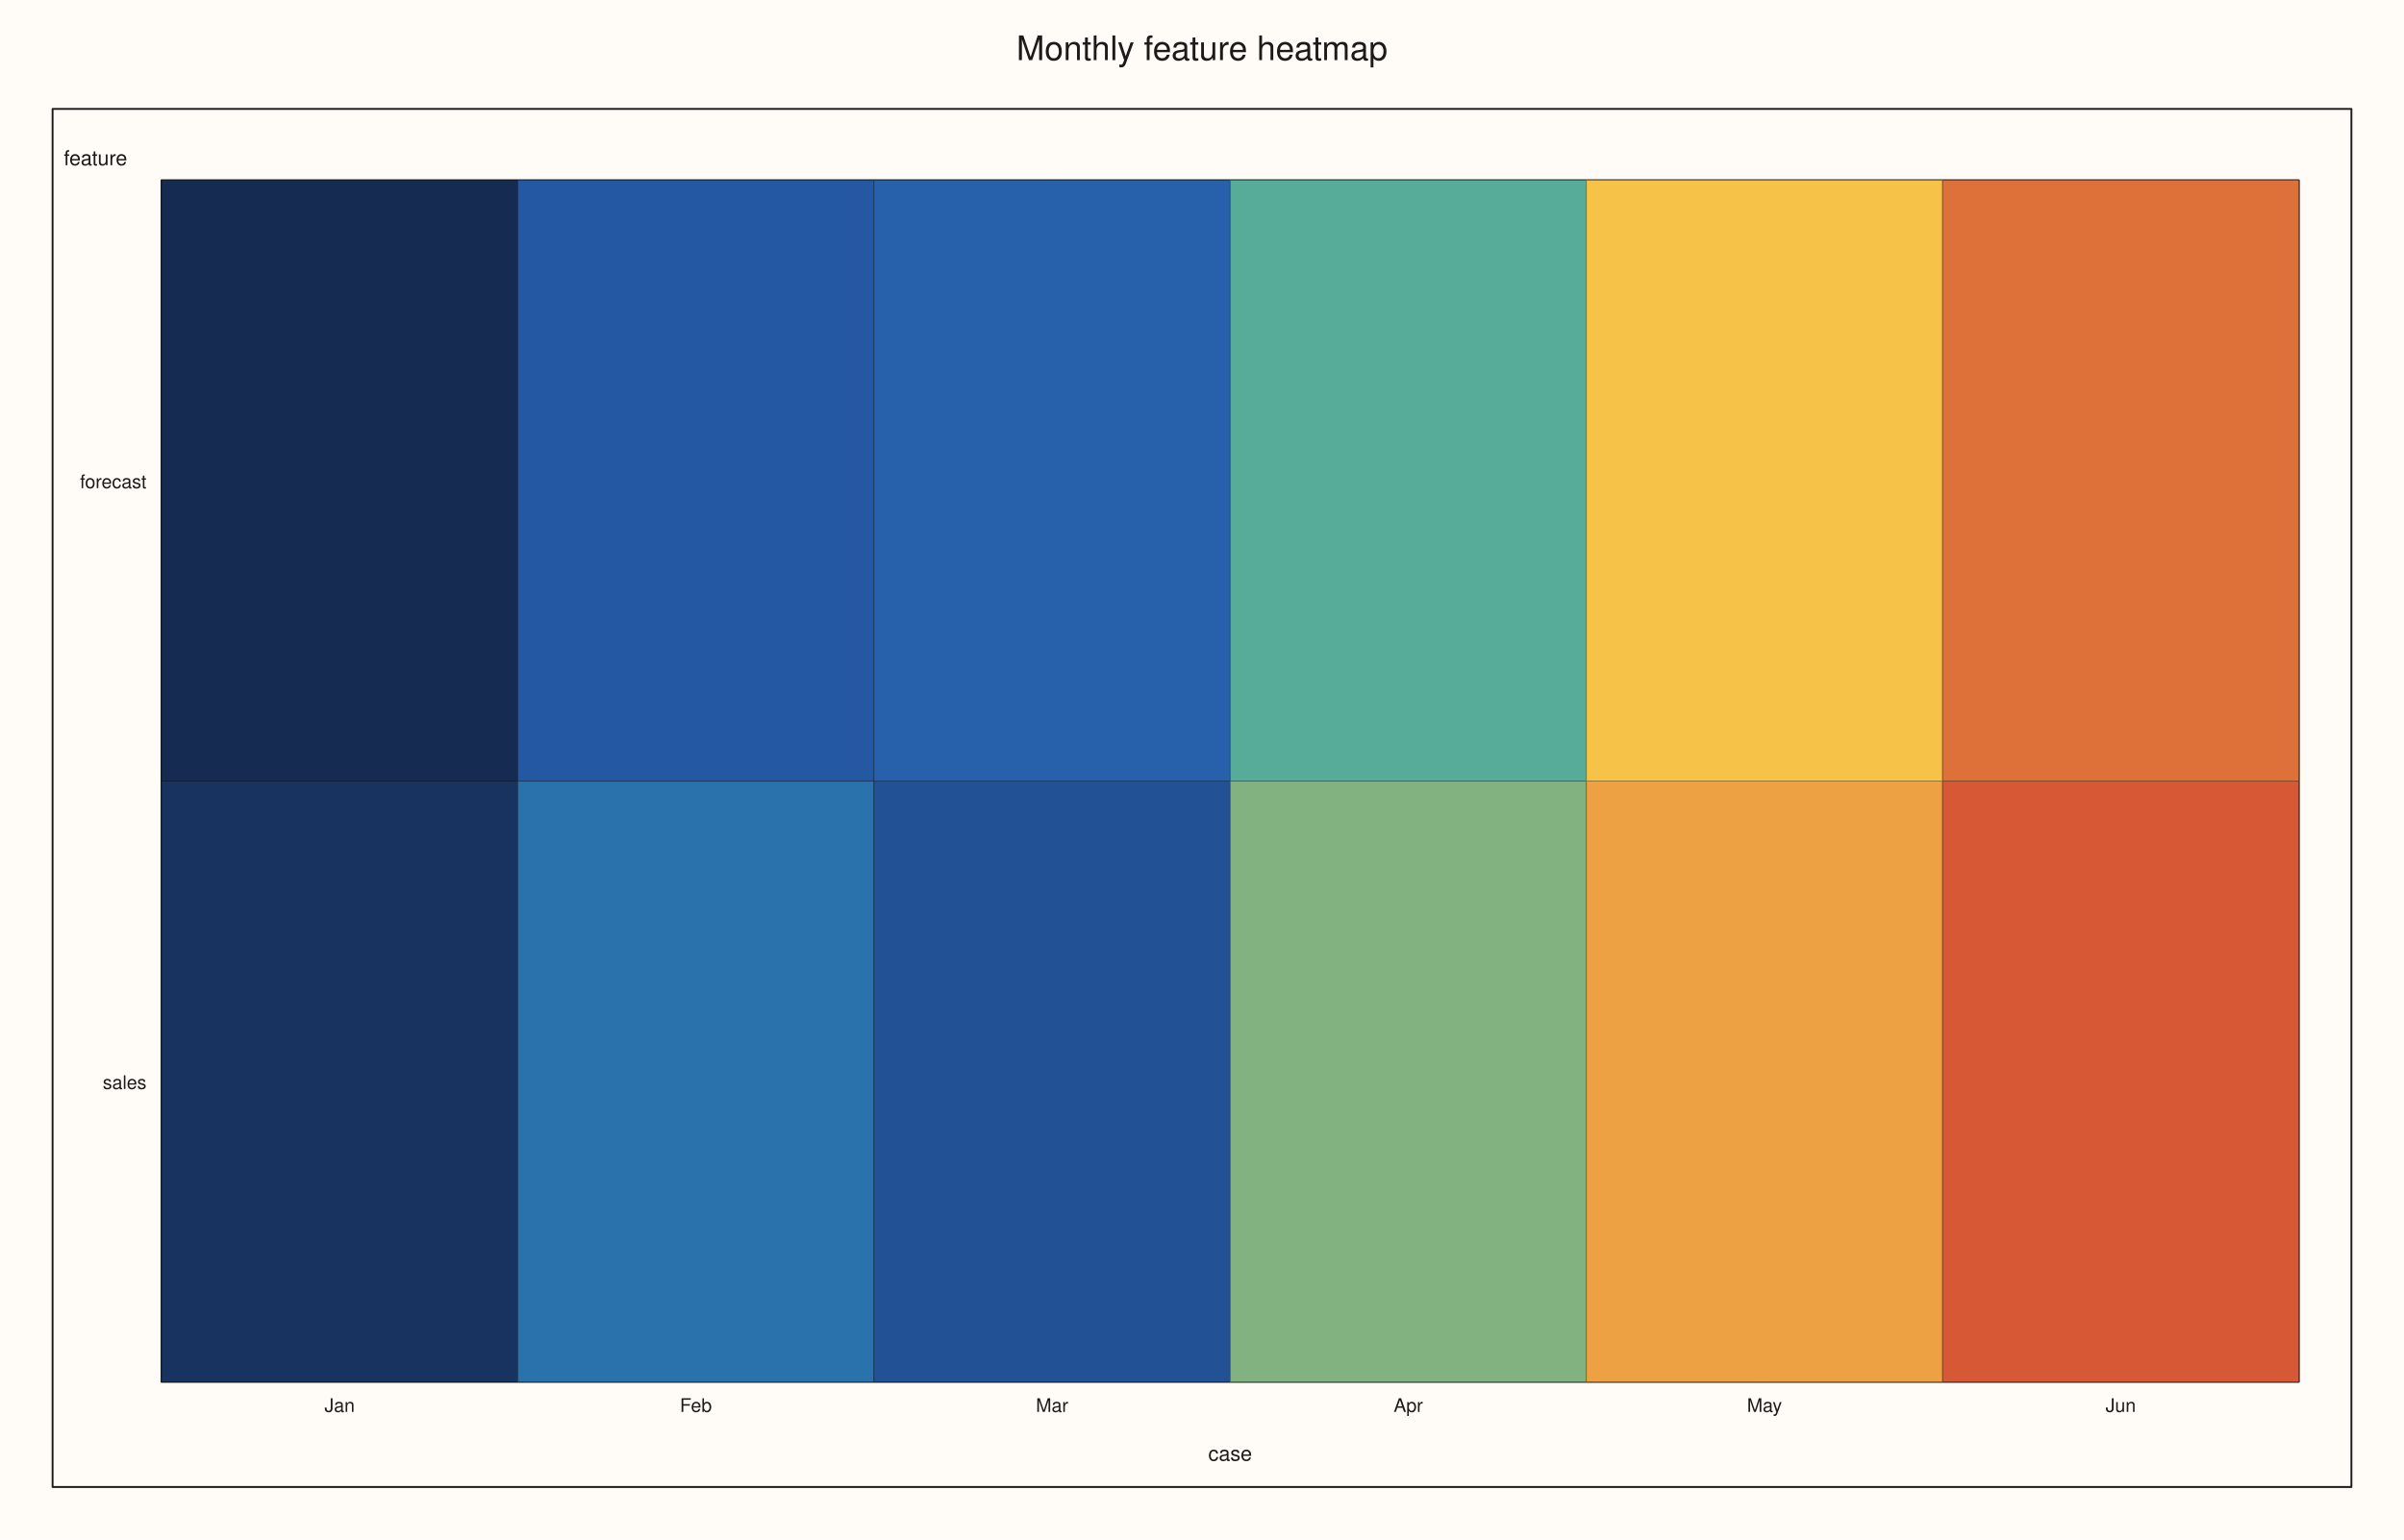
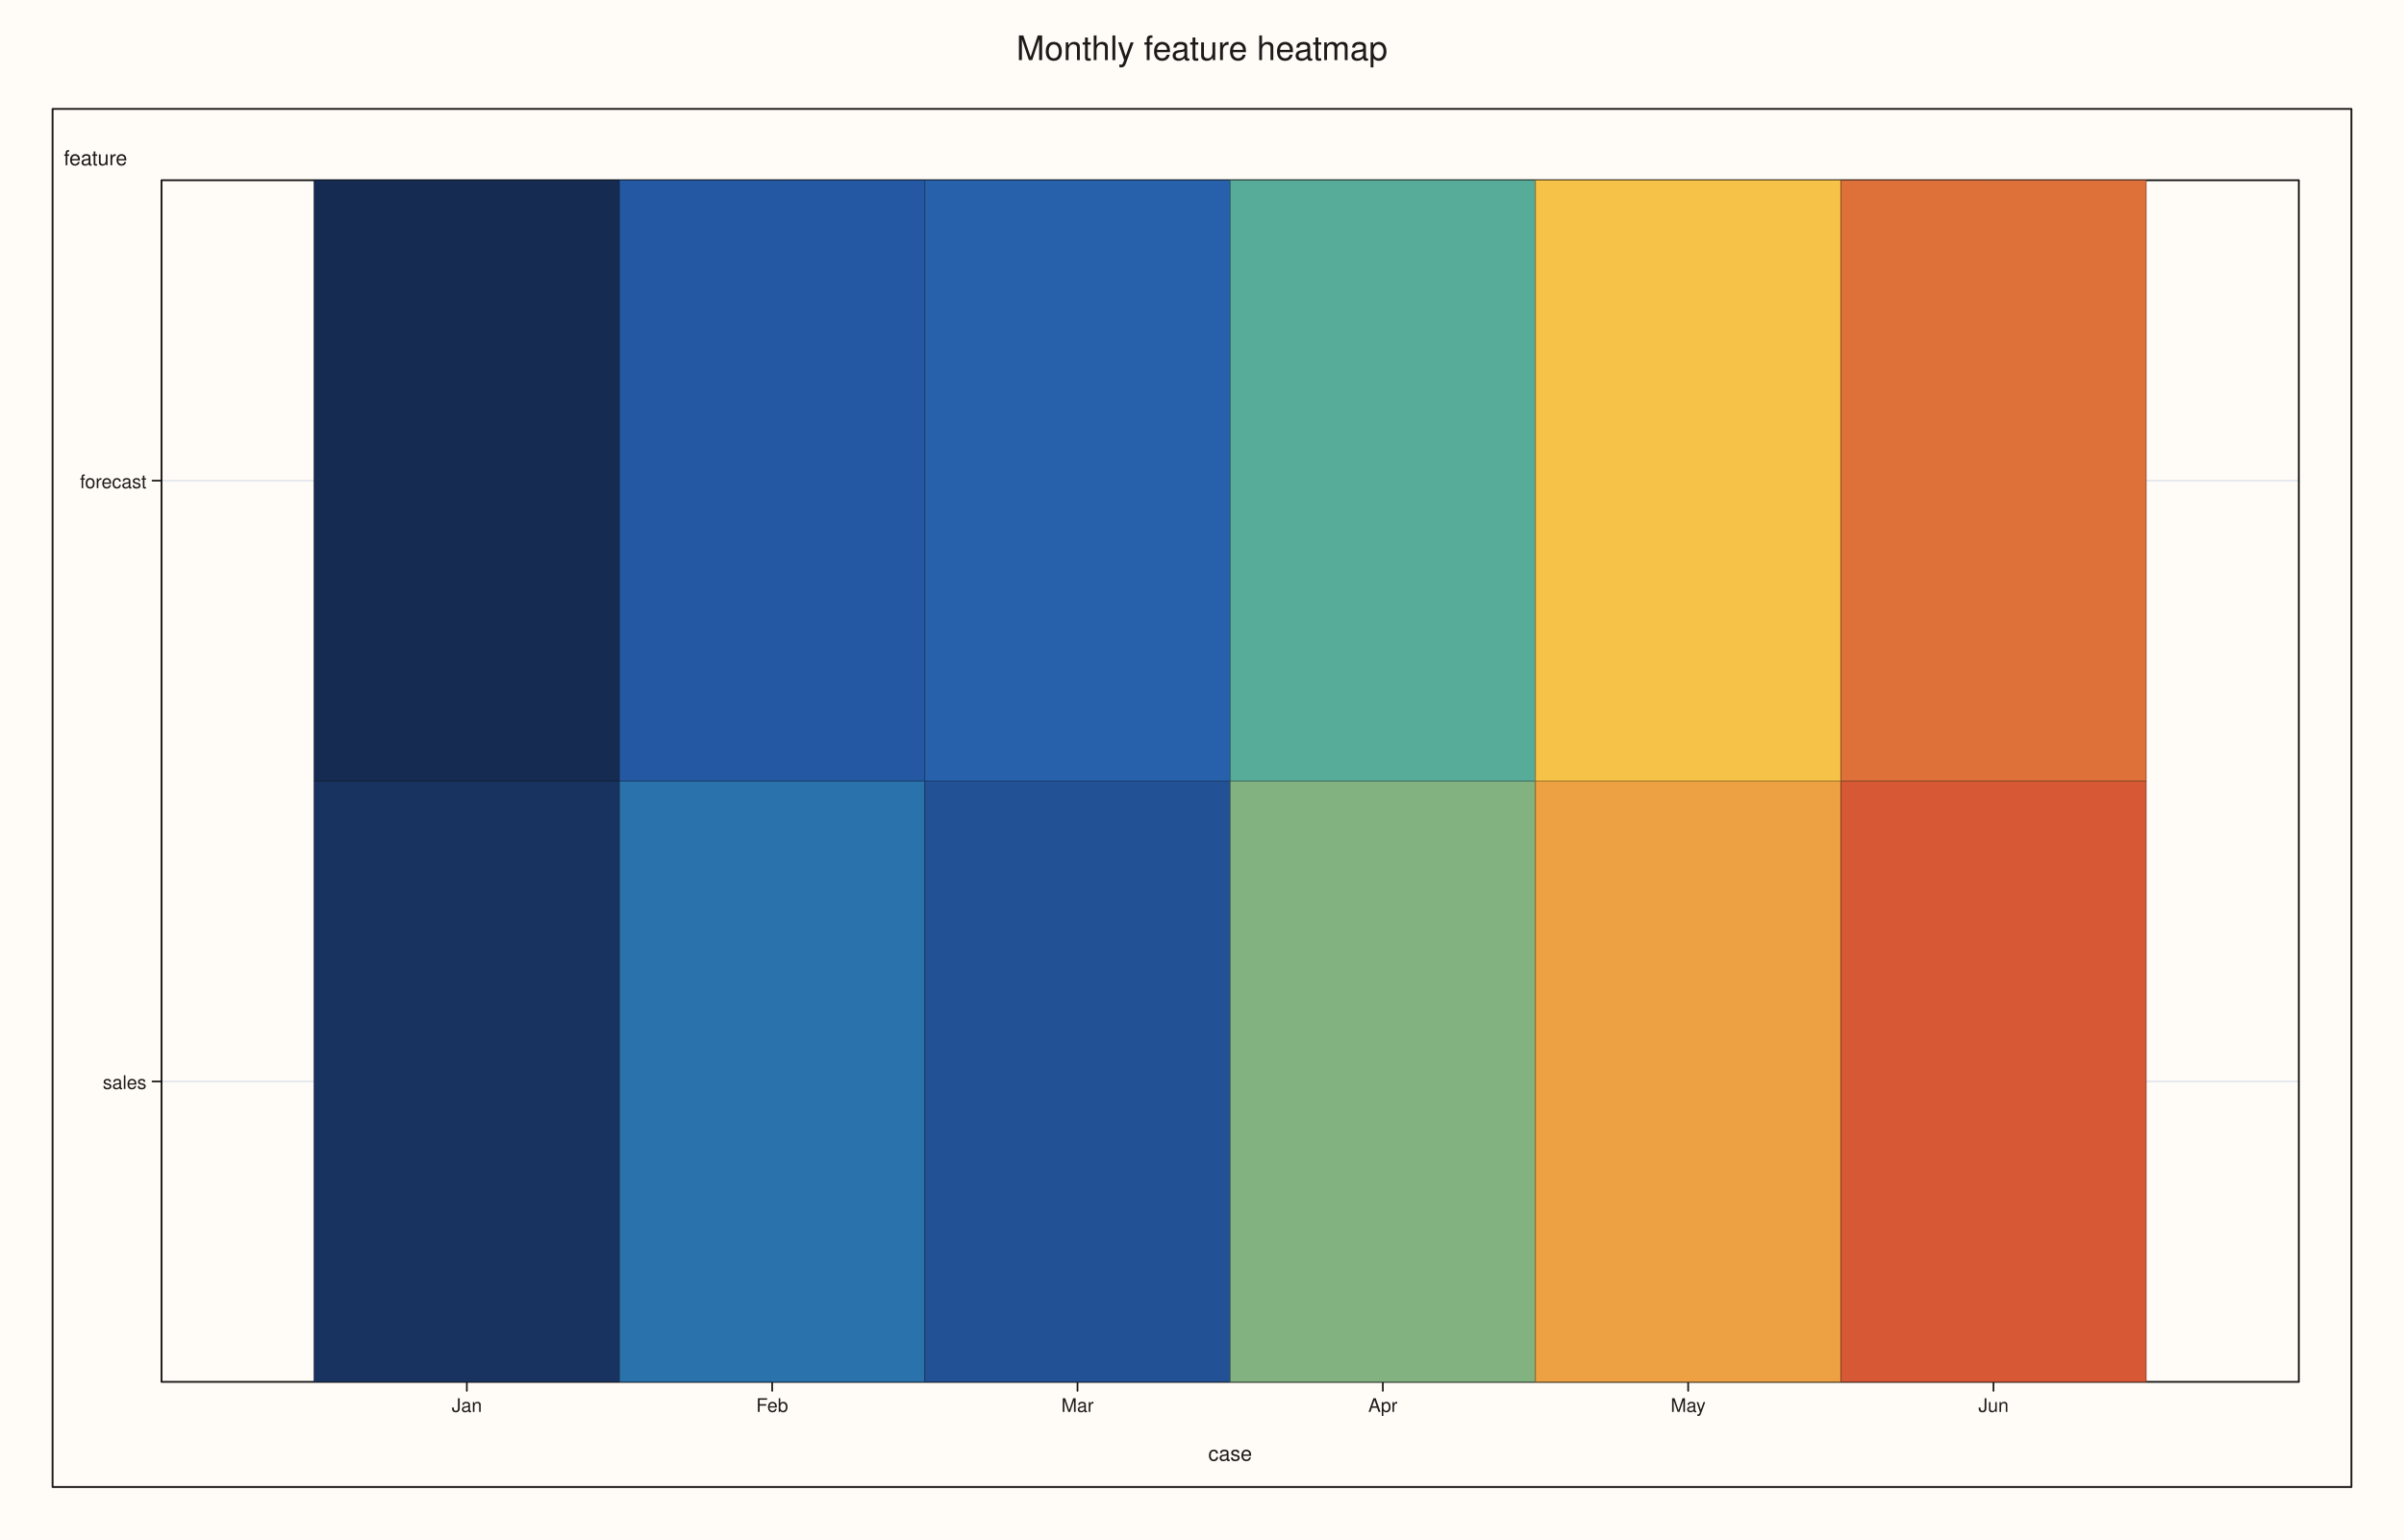
<svg xmlns="http://www.w3.org/2000/svg" width="1280" height="820" viewBox="0 0 1280 820">
  <rect x="0" y="0" width="1280" height="820" fill="rgb(255,252,248)" fill-opacity="1" />
  <path d="M 0 0 L 1280 0 L 1280 820 L 0 820 Z" stroke="none" fill="rgb(255,252,248)" fill-opacity="1" stroke-linejoin="round" stroke-linecap="round" />
  <text x="640" y="32" font-family="Helvetica, Arial, sans-serif" font-size="18" fill="rgb(28,27,25)" fill-opacity="1" text-anchor="middle">Monthly feature heatmap</text>
  <path d="M 28 58 L 1252 58 L 1252 792 L 28 792 Z" stroke="rgb(28,27,25)" stroke-opacity="1" stroke-width="1" fill="rgb(255,252,248)" fill-opacity="1" stroke-linejoin="round" stroke-linecap="round" />
-   <path d="M 180.833 96 L 180.833 736 " stroke="rgb(224,229,236)" stroke-opacity="1" stroke-width="0.8" fill="none" stroke-linejoin="round" stroke-linecap="round" />
-   <text x="180.833" y="752" font-family="Helvetica, Arial, sans-serif" font-size="10" fill="rgb(28,27,25)" fill-opacity="1" text-anchor="middle">Jan</text>
-   <path d="M 370.5 96 L 370.5 736 " stroke="rgb(224,229,236)" stroke-opacity="1" stroke-width="0.8" fill="none" stroke-linejoin="round" stroke-linecap="round" />
-   <text x="370.5" y="752" font-family="Helvetica, Arial, sans-serif" font-size="10" fill="rgb(28,27,25)" fill-opacity="1" text-anchor="middle">Feb</text>
-   <path d="M 560.167 96 L 560.167 736 " stroke="rgb(224,229,236)" stroke-opacity="1" stroke-width="0.8" fill="none" stroke-linejoin="round" stroke-linecap="round" />
-   <text x="560.167" y="752" font-family="Helvetica, Arial, sans-serif" font-size="10" fill="rgb(28,27,25)" fill-opacity="1" text-anchor="middle">Mar</text>
-   <path d="M 749.833 96 L 749.833 736 " stroke="rgb(224,229,236)" stroke-opacity="1" stroke-width="0.8" fill="none" stroke-linejoin="round" stroke-linecap="round" />
-   <text x="749.833" y="752" font-family="Helvetica, Arial, sans-serif" font-size="10" fill="rgb(28,27,25)" fill-opacity="1" text-anchor="middle">Apr</text>
-   <path d="M 939.5 96 L 939.5 736 " stroke="rgb(224,229,236)" stroke-opacity="1" stroke-width="0.8" fill="none" stroke-linejoin="round" stroke-linecap="round" />
-   <text x="939.5" y="752" font-family="Helvetica, Arial, sans-serif" font-size="10" fill="rgb(28,27,25)" fill-opacity="1" text-anchor="middle">May</text>
-   <path d="M 1129.167 96 L 1129.167 736 " stroke="rgb(224,229,236)" stroke-opacity="1" stroke-width="0.8" fill="none" stroke-linejoin="round" stroke-linecap="round" />
-   <text x="1129.167" y="752" font-family="Helvetica, Arial, sans-serif" font-size="10" fill="rgb(28,27,25)" fill-opacity="1" text-anchor="middle">Jun</text>
+   <path d="M 248.571 96 L 248.571 736 " stroke="rgb(224,229,236)" stroke-opacity="1" stroke-width="0.8" fill="none" stroke-linejoin="round" stroke-linecap="round" />
+   <path d="M 411.143 96 L 411.143 736 " stroke="rgb(224,229,236)" stroke-opacity="1" stroke-width="0.8" fill="none" stroke-linejoin="round" stroke-linecap="round" />
+   <path d="M 573.714 96 L 573.714 736 " stroke="rgb(224,229,236)" stroke-opacity="1" stroke-width="0.8" fill="none" stroke-linejoin="round" stroke-linecap="round" />
+   <path d="M 736.286 96 L 736.286 736 " stroke="rgb(224,229,236)" stroke-opacity="1" stroke-width="0.8" fill="none" stroke-linejoin="round" stroke-linecap="round" />
+   <path d="M 898.857 96 L 898.857 736 " stroke="rgb(224,229,236)" stroke-opacity="1" stroke-width="0.8" fill="none" stroke-linejoin="round" stroke-linecap="round" />
+   <path d="M 1061.429 96 L 1061.429 736 " stroke="rgb(224,229,236)" stroke-opacity="1" stroke-width="0.8" fill="none" stroke-linejoin="round" stroke-linecap="round" />
  <path d="M 86 576 L 1224 576 " stroke="rgb(224,229,236)" stroke-opacity="1" stroke-width="0.8" fill="none" stroke-linejoin="round" stroke-linecap="round" />
+   <path d="M 86 256 L 1224 256 " stroke="rgb(224,229,236)" stroke-opacity="1" stroke-width="0.8" fill="none" stroke-linejoin="round" stroke-linecap="round" />
+   <path d="M 86 96 L 1224 96 L 1224 736 L 86 736 Z" stroke="rgb(28,27,25)" stroke-opacity="1" stroke-width="1" fill="none" stroke-linejoin="round" stroke-linecap="round" />
+   <path d="M 248.571 736 L 248.571 740.8 " stroke="rgb(20,19,17)" stroke-opacity="1" stroke-width="0.9" fill="none" stroke-linejoin="round" stroke-linecap="round" />
+   <text x="248.571" y="752" font-family="Helvetica, Arial, sans-serif" font-size="10" fill="rgb(28,27,25)" fill-opacity="1" text-anchor="middle">Jan</text>
+   <path d="M 411.143 736 L 411.143 740.8 " stroke="rgb(20,19,17)" stroke-opacity="1" stroke-width="0.9" fill="none" stroke-linejoin="round" stroke-linecap="round" />
+   <text x="411.143" y="752" font-family="Helvetica, Arial, sans-serif" font-size="10" fill="rgb(28,27,25)" fill-opacity="1" text-anchor="middle">Feb</text>
+   <path d="M 573.714 736 L 573.714 740.8 " stroke="rgb(20,19,17)" stroke-opacity="1" stroke-width="0.9" fill="none" stroke-linejoin="round" stroke-linecap="round" />
+   <text x="573.714" y="752" font-family="Helvetica, Arial, sans-serif" font-size="10" fill="rgb(28,27,25)" fill-opacity="1" text-anchor="middle">Mar</text>
+   <path d="M 736.286 736 L 736.286 740.8 " stroke="rgb(20,19,17)" stroke-opacity="1" stroke-width="0.9" fill="none" stroke-linejoin="round" stroke-linecap="round" />
+   <text x="736.286" y="752" font-family="Helvetica, Arial, sans-serif" font-size="10" fill="rgb(28,27,25)" fill-opacity="1" text-anchor="middle">Apr</text>
+   <path d="M 898.857 736 L 898.857 740.8 " stroke="rgb(20,19,17)" stroke-opacity="1" stroke-width="0.9" fill="none" stroke-linejoin="round" stroke-linecap="round" />
+   <text x="898.857" y="752" font-family="Helvetica, Arial, sans-serif" font-size="10" fill="rgb(28,27,25)" fill-opacity="1" text-anchor="middle">May</text>
+   <path d="M 1061.429 736 L 1061.429 740.8 " stroke="rgb(20,19,17)" stroke-opacity="1" stroke-width="0.9" fill="none" stroke-linejoin="round" stroke-linecap="round" />
+   <text x="1061.429" y="752" font-family="Helvetica, Arial, sans-serif" font-size="10" fill="rgb(28,27,25)" fill-opacity="1" text-anchor="middle">Jun</text>
+   <path d="M 81.2 576 L 86 576 " stroke="rgb(20,19,17)" stroke-opacity="1" stroke-width="0.9" fill="none" stroke-linejoin="round" stroke-linecap="round" />
  <text x="78" y="580" font-family="Helvetica, Arial, sans-serif" font-size="10" fill="rgb(28,27,25)" fill-opacity="1" text-anchor="end">sales</text>
-   <path d="M 86 256 L 1224 256 " stroke="rgb(224,229,236)" stroke-opacity="1" stroke-width="0.8" fill="none" stroke-linejoin="round" stroke-linecap="round" />
+   <path d="M 81.2 256 L 86 256 " stroke="rgb(20,19,17)" stroke-opacity="1" stroke-width="0.9" fill="none" stroke-linejoin="round" stroke-linecap="round" />
  <text x="78" y="260" font-family="Helvetica, Arial, sans-serif" font-size="10" fill="rgb(28,27,25)" fill-opacity="1" text-anchor="end">forecast</text>
-   <path d="M 86 96 L 1224 96 L 1224 736 L 86 736 Z" stroke="rgb(28,27,25)" stroke-opacity="1" stroke-width="1" fill="none" stroke-linejoin="round" stroke-linecap="round" />
  <text x="655" y="778" font-family="Helvetica, Arial, sans-serif" font-size="11" fill="rgb(28,27,25)" fill-opacity="1" text-anchor="middle">case</text>
  <text x="34" y="88" font-family="Helvetica, Arial, sans-serif" font-size="11" fill="rgb(28,27,25)" fill-opacity="1" text-anchor="start">feature</text>
-   <path d="M 86 736 L 275.667 736 L 275.667 416 L 86 416 Z" stroke="rgb(13,28,52)" stroke-opacity="1" stroke-width="0.4" fill="rgb(24,51,95)" fill-opacity="1" stroke-linejoin="round" stroke-linecap="round" />
-   <path d="M 275.667 736 L 465.333 736 L 465.333 416 L 275.667 416 Z" stroke="rgb(22,63,94)" stroke-opacity="1" stroke-width="0.4" fill="rgb(41,114,171)" fill-opacity="1" stroke-linejoin="round" stroke-linecap="round" />
-   <path d="M 465.333 736 L 655 736 L 655 416 L 465.333 416 Z" stroke="rgb(19,44,82)" stroke-opacity="1" stroke-width="0.4" fill="rgb(34,81,149)" fill-opacity="1" stroke-linejoin="round" stroke-linecap="round" />
-   <path d="M 655 736 L 844.667 736 L 844.667 416 L 655 416 Z" stroke="rgb(72,98,71)" stroke-opacity="1" stroke-width="0.4" fill="rgb(131,178,129)" fill-opacity="1" stroke-linejoin="round" stroke-linecap="round" />
-   <path d="M 844.667 736 L 1034.333 736 L 1034.333 416 L 844.667 416 Z" stroke="rgb(130,89,36)" stroke-opacity="1" stroke-width="0.4" fill="rgb(237,161,66)" fill-opacity="1" stroke-linejoin="round" stroke-linecap="round" />
-   <path d="M 1034.333 736 L 1224 736 L 1224 416 L 1034.333 416 Z" stroke="rgb(118,48,29)" stroke-opacity="1" stroke-width="0.4" fill="rgb(214,88,52)" fill-opacity="1" stroke-linejoin="round" stroke-linecap="round" />
-   <path d="M 86 416 L 275.667 416 L 275.667 96 L 86 96 Z" stroke="rgb(12,24,45)" stroke-opacity="1" stroke-width="0.4" fill="rgb(21,43,81)" fill-opacity="1" stroke-linejoin="round" stroke-linecap="round" />
-   <path d="M 275.667 416 L 465.333 416 L 465.333 96 L 275.667 96 Z" stroke="rgb(20,49,89)" stroke-opacity="1" stroke-width="0.4" fill="rgb(36,88,163)" fill-opacity="1" stroke-linejoin="round" stroke-linecap="round" />
-   <path d="M 465.333 416 L 655 416 L 655 96 L 465.333 96 Z" stroke="rgb(21,53,94)" stroke-opacity="1" stroke-width="0.4" fill="rgb(39,97,171)" fill-opacity="1" stroke-linejoin="round" stroke-linecap="round" />
-   <path d="M 655 416 L 844.667 416 L 844.667 96 L 655 96 Z" stroke="rgb(47,94,83)" stroke-opacity="1" stroke-width="0.4" fill="rgb(86,172,152)" fill-opacity="1" stroke-linejoin="round" stroke-linecap="round" />
-   <path d="M 844.667 416 L 1034.333 416 L 1034.333 96 L 844.667 96 Z" stroke="rgb(136,107,39)" stroke-opacity="1" stroke-width="0.4" fill="rgb(247,194,72)" fill-opacity="1" stroke-linejoin="round" stroke-linecap="round" />
-   <path d="M 1034.333 416 L 1224 416 L 1224 96 L 1034.333 96 Z" stroke="rgb(122,62,31)" stroke-opacity="1" stroke-width="0.4" fill="rgb(222,112,57)" fill-opacity="1" stroke-linejoin="round" stroke-linecap="round" />
+   <path d="M 167.286 736 L 329.857 736 L 329.857 416 L 167.286 416 Z" stroke="rgb(13,28,52)" stroke-opacity="1" stroke-width="0.4" fill="rgb(24,51,95)" fill-opacity="1" stroke-linejoin="round" stroke-linecap="round" />
+   <path d="M 329.857 736 L 492.429 736 L 492.429 416 L 329.857 416 Z" stroke="rgb(22,63,94)" stroke-opacity="1" stroke-width="0.4" fill="rgb(41,114,171)" fill-opacity="1" stroke-linejoin="round" stroke-linecap="round" />
+   <path d="M 492.429 736 L 655 736 L 655 416 L 492.429 416 Z" stroke="rgb(19,44,82)" stroke-opacity="1" stroke-width="0.4" fill="rgb(34,81,149)" fill-opacity="1" stroke-linejoin="round" stroke-linecap="round" />
+   <path d="M 655 736 L 817.571 736 L 817.571 416 L 655 416 Z" stroke="rgb(72,98,71)" stroke-opacity="1" stroke-width="0.4" fill="rgb(131,178,129)" fill-opacity="1" stroke-linejoin="round" stroke-linecap="round" />
+   <path d="M 817.571 736 L 980.143 736 L 980.143 416 L 817.571 416 Z" stroke="rgb(130,89,36)" stroke-opacity="1" stroke-width="0.4" fill="rgb(237,161,66)" fill-opacity="1" stroke-linejoin="round" stroke-linecap="round" />
+   <path d="M 980.143 736 L 1142.714 736 L 1142.714 416 L 980.143 416 Z" stroke="rgb(118,48,29)" stroke-opacity="1" stroke-width="0.4" fill="rgb(214,88,52)" fill-opacity="1" stroke-linejoin="round" stroke-linecap="round" />
+   <path d="M 167.286 416 L 329.857 416 L 329.857 96 L 167.286 96 Z" stroke="rgb(12,24,45)" stroke-opacity="1" stroke-width="0.4" fill="rgb(21,43,81)" fill-opacity="1" stroke-linejoin="round" stroke-linecap="round" />
+   <path d="M 329.857 416 L 492.429 416 L 492.429 96 L 329.857 96 Z" stroke="rgb(20,49,89)" stroke-opacity="1" stroke-width="0.4" fill="rgb(36,88,163)" fill-opacity="1" stroke-linejoin="round" stroke-linecap="round" />
+   <path d="M 492.429 416 L 655 416 L 655 96 L 492.429 96 Z" stroke="rgb(21,53,94)" stroke-opacity="1" stroke-width="0.4" fill="rgb(39,97,171)" fill-opacity="1" stroke-linejoin="round" stroke-linecap="round" />
+   <path d="M 655 416 L 817.571 416 L 817.571 96 L 655 96 Z" stroke="rgb(47,94,83)" stroke-opacity="1" stroke-width="0.4" fill="rgb(86,172,152)" fill-opacity="1" stroke-linejoin="round" stroke-linecap="round" />
+   <path d="M 817.571 416 L 980.143 416 L 980.143 96 L 817.571 96 Z" stroke="rgb(136,107,39)" stroke-opacity="1" stroke-width="0.4" fill="rgb(247,194,72)" fill-opacity="1" stroke-linejoin="round" stroke-linecap="round" />
+   <path d="M 980.143 416 L 1142.714 416 L 1142.714 96 L 980.143 96 Z" stroke="rgb(122,62,31)" stroke-opacity="1" stroke-width="0.4" fill="rgb(222,112,57)" fill-opacity="1" stroke-linejoin="round" stroke-linecap="round" />
</svg>
